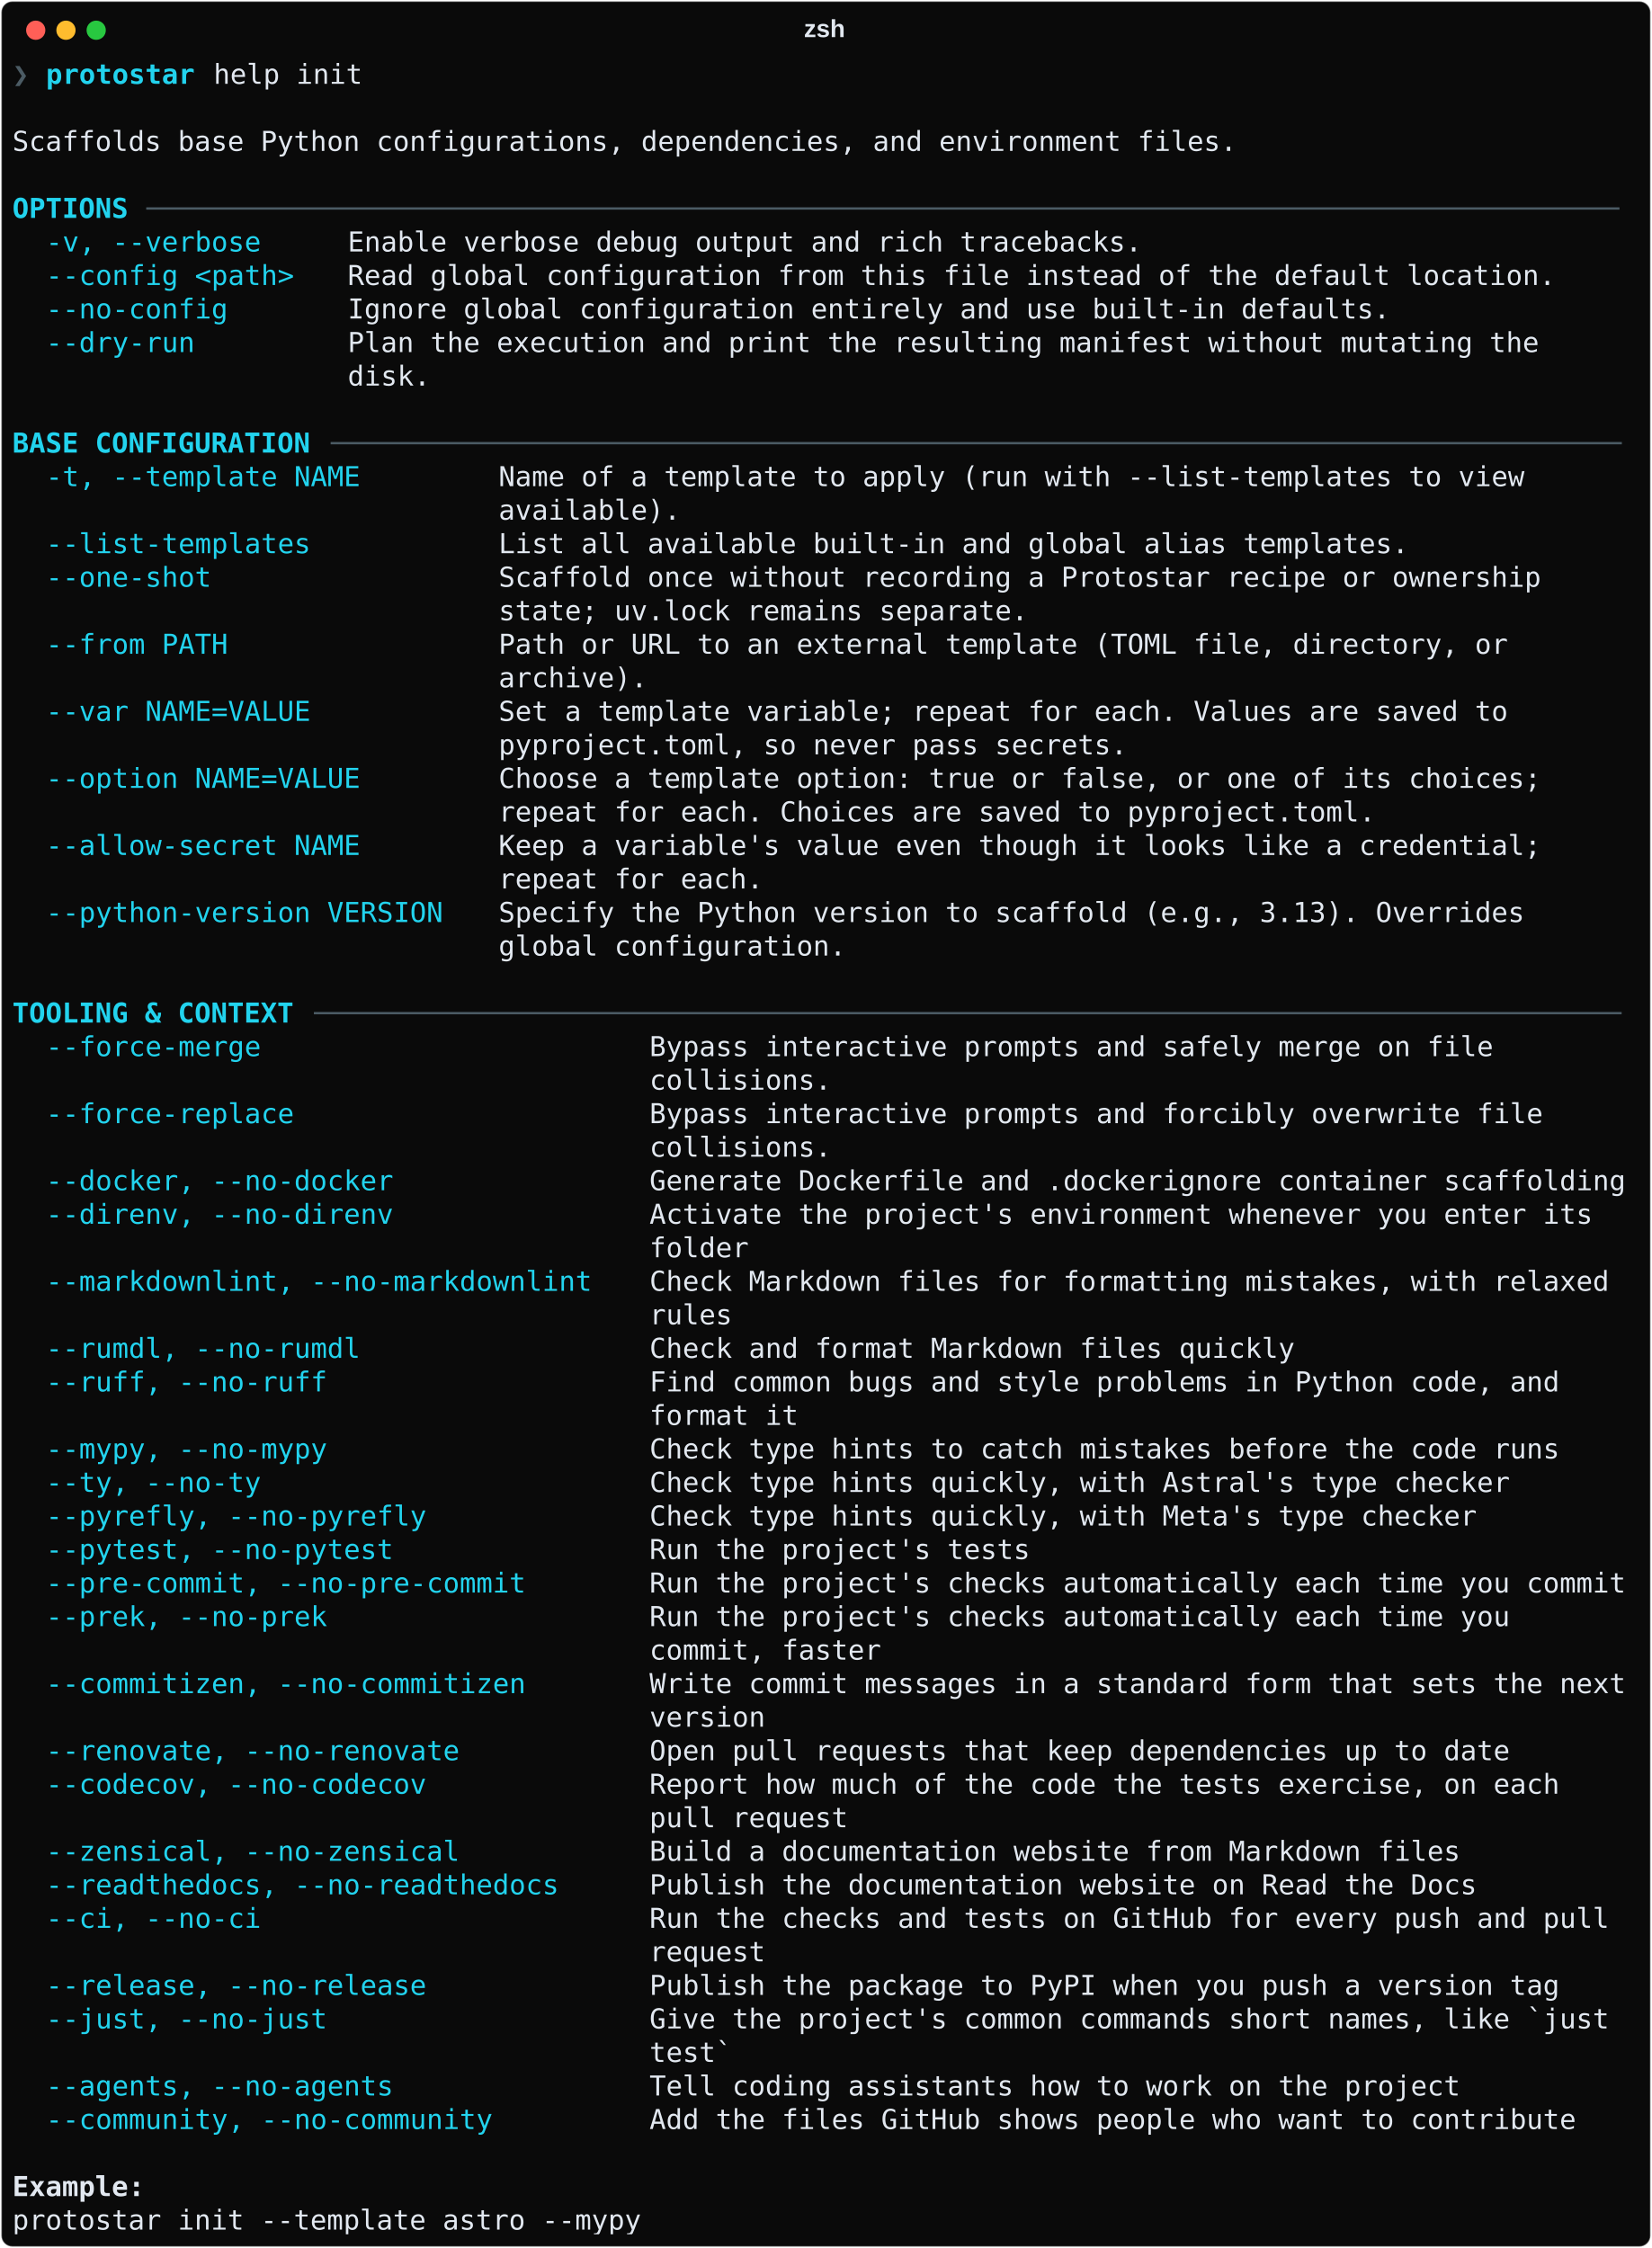
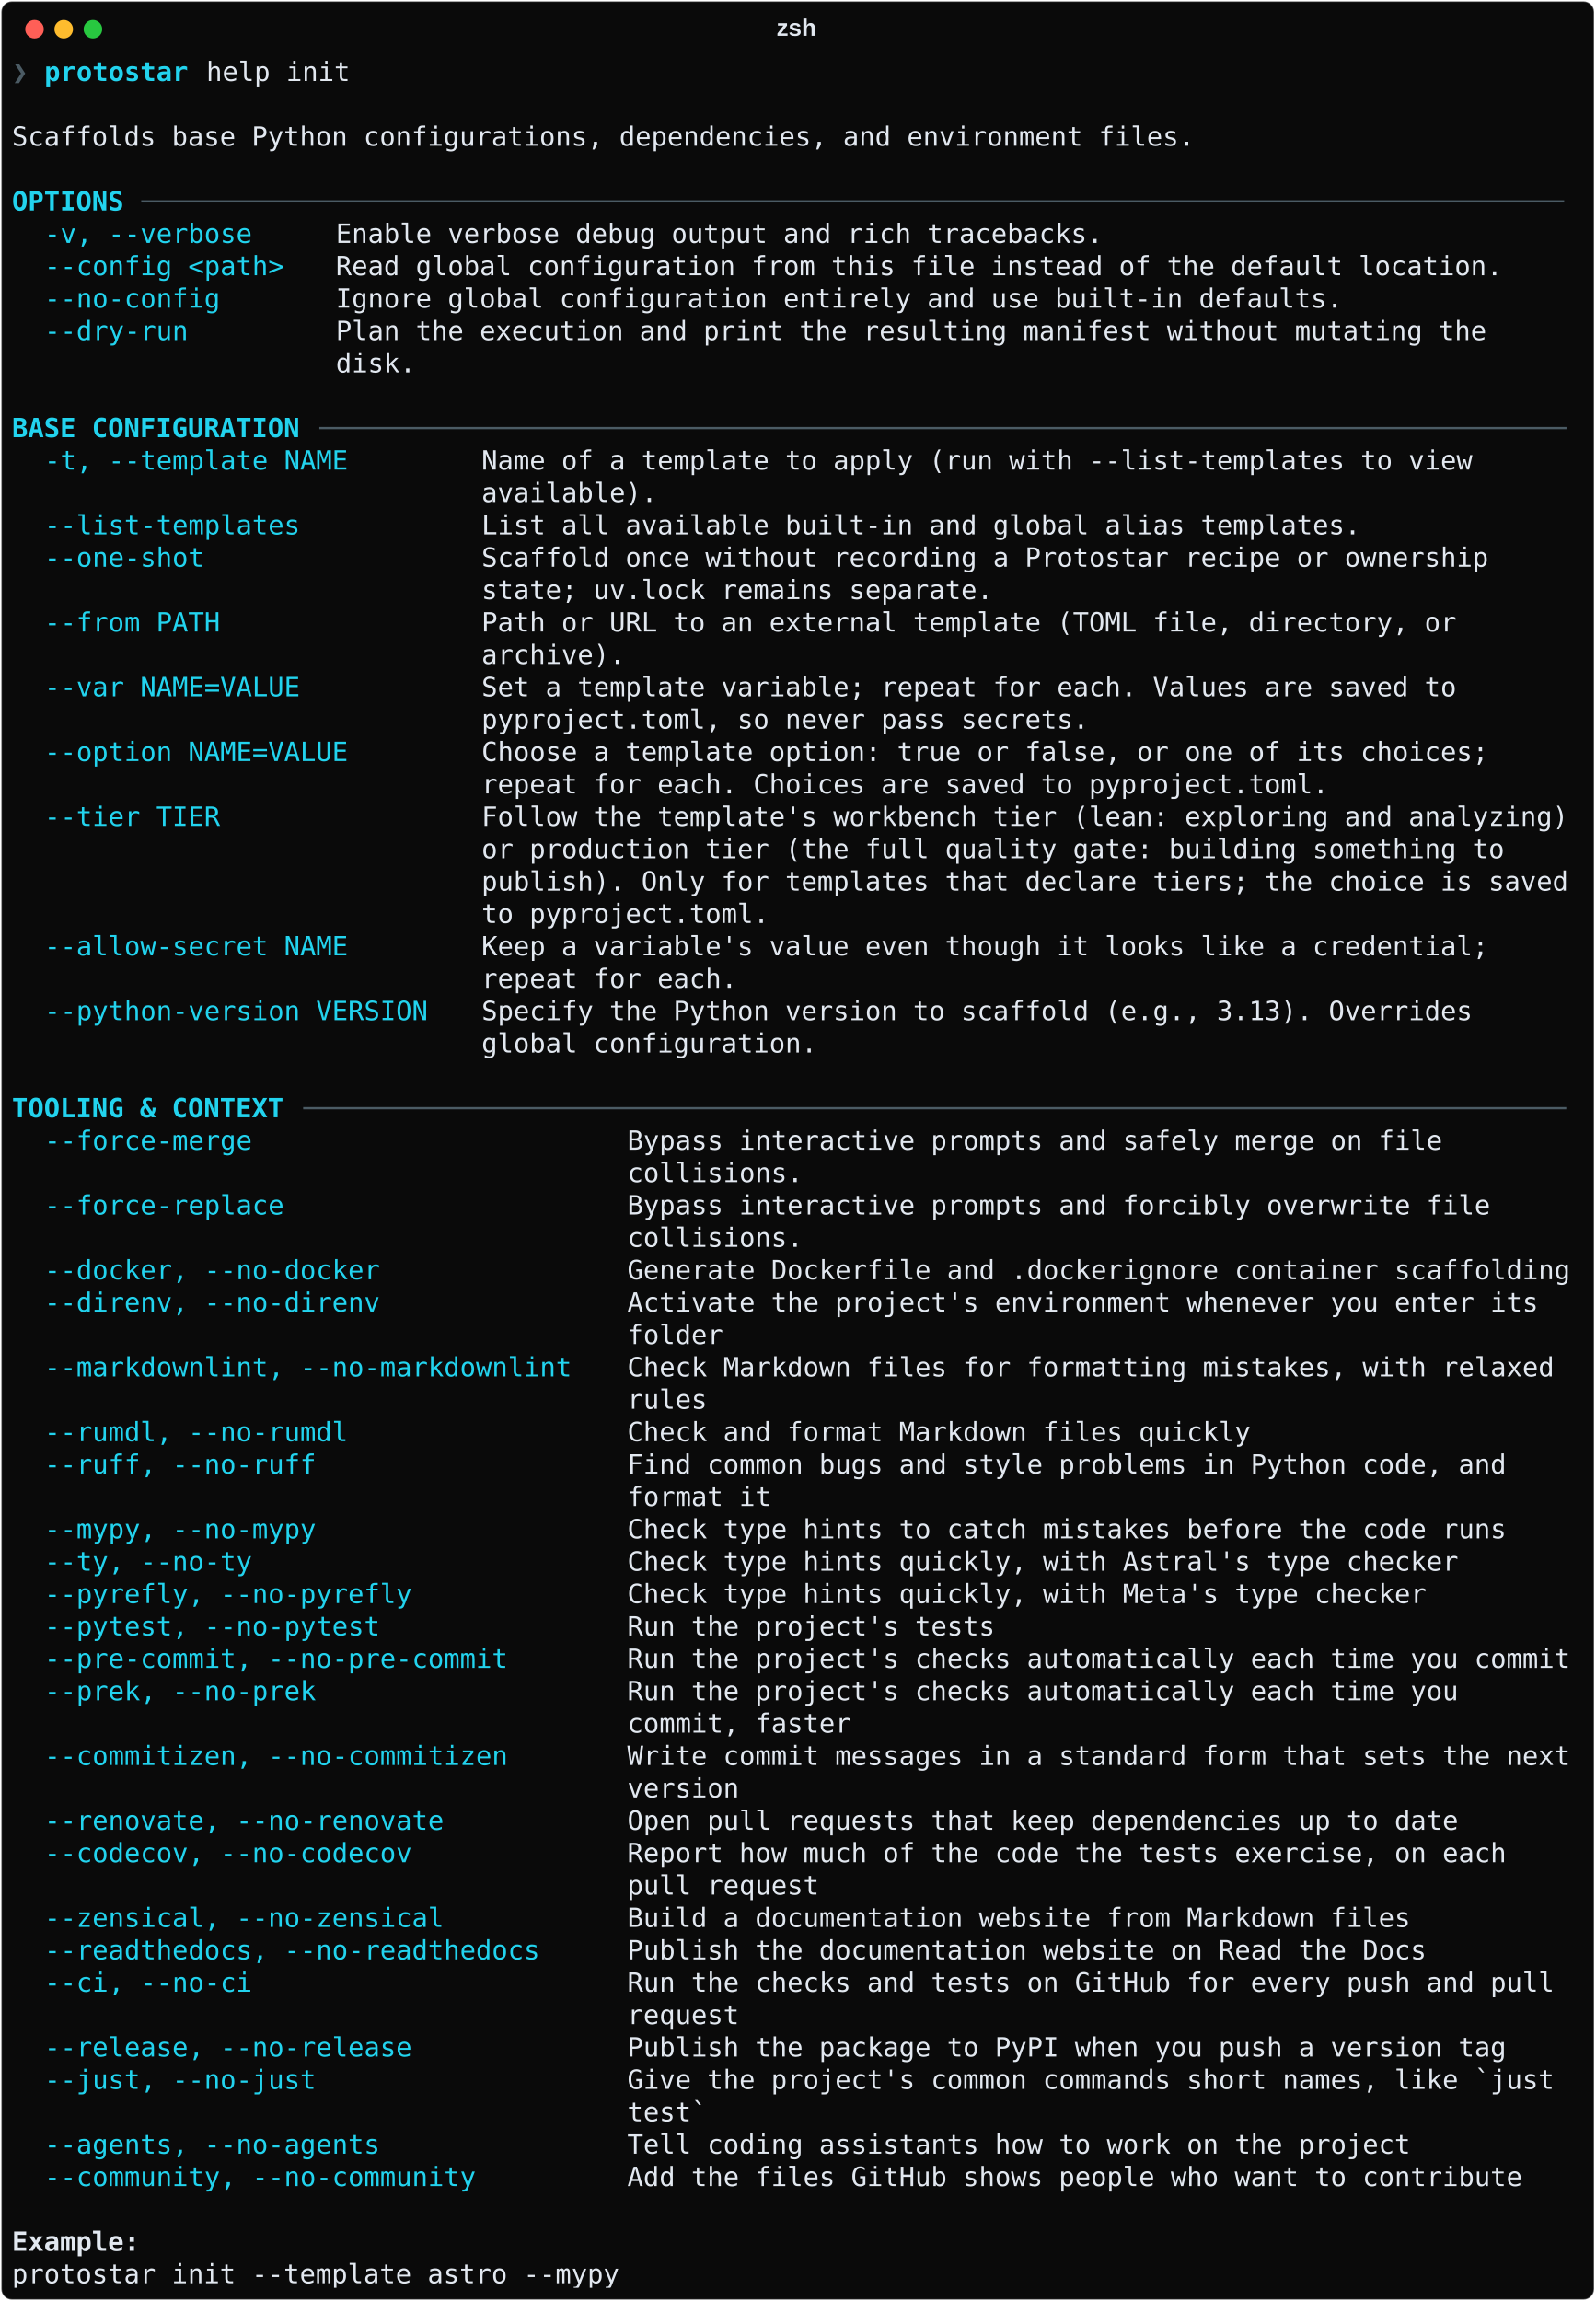
- <svg xmlns="http://www.w3.org/2000/svg" class="rich-terminal" viewBox="0 0 1202 1636.0">
+ <svg xmlns="http://www.w3.org/2000/svg" class="rich-terminal" viewBox="0 0 1202 1733.6">
  <style>

    @font-face {
        font-family: "Fira Code";
        src: local("FiraCode-Regular"),
                url("https://cdnjs.cloudflare.com/ajax/libs/firacode/6.2.0/woff2/FiraCode-Regular.woff2") format("woff2"),
                url("https://cdnjs.cloudflare.com/ajax/libs/firacode/6.2.0/woff/FiraCode-Regular.woff") format("woff");
        font-style: normal;
        font-weight: 400;
    }
    @font-face {
        font-family: "Fira Code";
        src: local("FiraCode-Bold"),
                url("https://cdnjs.cloudflare.com/ajax/libs/firacode/6.2.0/woff2/FiraCode-Bold.woff2") format("woff2"),
                url("https://cdnjs.cloudflare.com/ajax/libs/firacode/6.2.0/woff/FiraCode-Bold.woff") format("woff");
        font-style: bold;
        font-weight: 700;
    }

    .cli_init_help-matrix {
        font-family: Fira Code, monospace;
        font-size: 20px;
        line-height: 24.4px;
        font-variant-east-asian: full-width;
    }

    .cli_init_help-title {
        font-size: 18px;
        font-weight: bold;
        font-family: arial;
    }

    .cli_init_help-r1 { fill: #4b5b64 }
.cli_init_help-r2 { fill: #22d3ee;font-weight: bold }
.cli_init_help-r3 { fill: #e2e8f0 }
.cli_init_help-r4 { fill: #22d3ee }
.cli_init_help-r5 { fill: #e2e8f0;font-weight: bold }
    </style>
  <defs>
    <clipPath id="cli_init_help-clip-terminal">
-       <rect x="0" y="0" width="1182.4" height="1585.0" />
+       <rect x="0" y="0" width="1182.4" height="1682.6" />
    </clipPath>
    <clipPath id="cli_init_help-line-0">
      <rect x="0" y="1.5" width="1183.4" height="24.65" />
    </clipPath>
    <clipPath id="cli_init_help-line-1">
      <rect x="0" y="25.9" width="1183.4" height="24.65" />
    </clipPath>
    <clipPath id="cli_init_help-line-2">
      <rect x="0" y="50.3" width="1183.4" height="24.65" />
    </clipPath>
    <clipPath id="cli_init_help-line-3">
      <rect x="0" y="74.7" width="1183.4" height="24.65" />
    </clipPath>
    <clipPath id="cli_init_help-line-4">
      <rect x="0" y="99.1" width="1183.4" height="24.65" />
    </clipPath>
    <clipPath id="cli_init_help-line-5">
      <rect x="0" y="123.5" width="1183.4" height="24.65" />
    </clipPath>
    <clipPath id="cli_init_help-line-6">
      <rect x="0" y="147.9" width="1183.4" height="24.65" />
    </clipPath>
    <clipPath id="cli_init_help-line-7">
      <rect x="0" y="172.3" width="1183.4" height="24.65" />
    </clipPath>
    <clipPath id="cli_init_help-line-8">
      <rect x="0" y="196.7" width="1183.4" height="24.65" />
    </clipPath>
    <clipPath id="cli_init_help-line-9">
      <rect x="0" y="221.1" width="1183.4" height="24.65" />
    </clipPath>
    <clipPath id="cli_init_help-line-10">
      <rect x="0" y="245.5" width="1183.4" height="24.65" />
    </clipPath>
    <clipPath id="cli_init_help-line-11">
      <rect x="0" y="269.9" width="1183.4" height="24.65" />
    </clipPath>
    <clipPath id="cli_init_help-line-12">
      <rect x="0" y="294.3" width="1183.4" height="24.65" />
    </clipPath>
    <clipPath id="cli_init_help-line-13">
      <rect x="0" y="318.7" width="1183.4" height="24.65" />
    </clipPath>
    <clipPath id="cli_init_help-line-14">
      <rect x="0" y="343.1" width="1183.4" height="24.65" />
    </clipPath>
    <clipPath id="cli_init_help-line-15">
      <rect x="0" y="367.5" width="1183.4" height="24.65" />
    </clipPath>
    <clipPath id="cli_init_help-line-16">
      <rect x="0" y="391.9" width="1183.4" height="24.65" />
    </clipPath>
    <clipPath id="cli_init_help-line-17">
      <rect x="0" y="416.3" width="1183.4" height="24.65" />
    </clipPath>
    <clipPath id="cli_init_help-line-18">
      <rect x="0" y="440.7" width="1183.4" height="24.65" />
    </clipPath>
    <clipPath id="cli_init_help-line-19">
      <rect x="0" y="465.1" width="1183.4" height="24.65" />
    </clipPath>
    <clipPath id="cli_init_help-line-20">
      <rect x="0" y="489.5" width="1183.4" height="24.65" />
    </clipPath>
    <clipPath id="cli_init_help-line-21">
      <rect x="0" y="513.9" width="1183.4" height="24.65" />
    </clipPath>
    <clipPath id="cli_init_help-line-22">
      <rect x="0" y="538.3" width="1183.4" height="24.65" />
    </clipPath>
    <clipPath id="cli_init_help-line-23">
      <rect x="0" y="562.7" width="1183.4" height="24.65" />
    </clipPath>
    <clipPath id="cli_init_help-line-24">
      <rect x="0" y="587.1" width="1183.4" height="24.65" />
    </clipPath>
    <clipPath id="cli_init_help-line-25">
      <rect x="0" y="611.5" width="1183.4" height="24.65" />
    </clipPath>
    <clipPath id="cli_init_help-line-26">
      <rect x="0" y="635.9" width="1183.4" height="24.65" />
    </clipPath>
    <clipPath id="cli_init_help-line-27">
      <rect x="0" y="660.3" width="1183.4" height="24.65" />
    </clipPath>
    <clipPath id="cli_init_help-line-28">
      <rect x="0" y="684.7" width="1183.4" height="24.65" />
    </clipPath>
    <clipPath id="cli_init_help-line-29">
      <rect x="0" y="709.1" width="1183.4" height="24.65" />
    </clipPath>
    <clipPath id="cli_init_help-line-30">
      <rect x="0" y="733.5" width="1183.4" height="24.65" />
    </clipPath>
    <clipPath id="cli_init_help-line-31">
      <rect x="0" y="757.9" width="1183.4" height="24.65" />
    </clipPath>
    <clipPath id="cli_init_help-line-32">
      <rect x="0" y="782.3" width="1183.4" height="24.65" />
    </clipPath>
    <clipPath id="cli_init_help-line-33">
      <rect x="0" y="806.7" width="1183.4" height="24.65" />
    </clipPath>
    <clipPath id="cli_init_help-line-34">
      <rect x="0" y="831.1" width="1183.4" height="24.65" />
    </clipPath>
    <clipPath id="cli_init_help-line-35">
      <rect x="0" y="855.5" width="1183.4" height="24.65" />
    </clipPath>
    <clipPath id="cli_init_help-line-36">
      <rect x="0" y="879.9" width="1183.4" height="24.65" />
    </clipPath>
    <clipPath id="cli_init_help-line-37">
      <rect x="0" y="904.3" width="1183.4" height="24.65" />
    </clipPath>
    <clipPath id="cli_init_help-line-38">
      <rect x="0" y="928.7" width="1183.4" height="24.65" />
    </clipPath>
    <clipPath id="cli_init_help-line-39">
      <rect x="0" y="953.1" width="1183.4" height="24.65" />
    </clipPath>
    <clipPath id="cli_init_help-line-40">
      <rect x="0" y="977.5" width="1183.4" height="24.65" />
    </clipPath>
    <clipPath id="cli_init_help-line-41">
      <rect x="0" y="1001.9" width="1183.4" height="24.65" />
    </clipPath>
    <clipPath id="cli_init_help-line-42">
      <rect x="0" y="1026.3" width="1183.4" height="24.65" />
    </clipPath>
    <clipPath id="cli_init_help-line-43">
      <rect x="0" y="1050.7" width="1183.4" height="24.65" />
    </clipPath>
    <clipPath id="cli_init_help-line-44">
      <rect x="0" y="1075.1" width="1183.4" height="24.65" />
    </clipPath>
    <clipPath id="cli_init_help-line-45">
      <rect x="0" y="1099.5" width="1183.4" height="24.65" />
    </clipPath>
    <clipPath id="cli_init_help-line-46">
      <rect x="0" y="1123.9" width="1183.4" height="24.65" />
    </clipPath>
    <clipPath id="cli_init_help-line-47">
      <rect x="0" y="1148.3" width="1183.4" height="24.65" />
    </clipPath>
    <clipPath id="cli_init_help-line-48">
      <rect x="0" y="1172.7" width="1183.4" height="24.65" />
    </clipPath>
    <clipPath id="cli_init_help-line-49">
      <rect x="0" y="1197.1" width="1183.4" height="24.65" />
    </clipPath>
    <clipPath id="cli_init_help-line-50">
      <rect x="0" y="1221.5" width="1183.4" height="24.65" />
    </clipPath>
    <clipPath id="cli_init_help-line-51">
      <rect x="0" y="1245.9" width="1183.4" height="24.65" />
    </clipPath>
    <clipPath id="cli_init_help-line-52">
      <rect x="0" y="1270.3" width="1183.4" height="24.65" />
    </clipPath>
    <clipPath id="cli_init_help-line-53">
      <rect x="0" y="1294.7" width="1183.4" height="24.65" />
    </clipPath>
    <clipPath id="cli_init_help-line-54">
      <rect x="0" y="1319.1" width="1183.4" height="24.65" />
    </clipPath>
    <clipPath id="cli_init_help-line-55">
      <rect x="0" y="1343.5" width="1183.4" height="24.65" />
    </clipPath>
    <clipPath id="cli_init_help-line-56">
      <rect x="0" y="1367.9" width="1183.4" height="24.65" />
    </clipPath>
    <clipPath id="cli_init_help-line-57">
      <rect x="0" y="1392.3" width="1183.4" height="24.65" />
    </clipPath>
    <clipPath id="cli_init_help-line-58">
      <rect x="0" y="1416.7" width="1183.4" height="24.65" />
    </clipPath>
    <clipPath id="cli_init_help-line-59">
      <rect x="0" y="1441.1" width="1183.4" height="24.65" />
    </clipPath>
    <clipPath id="cli_init_help-line-60">
      <rect x="0" y="1465.5" width="1183.4" height="24.65" />
    </clipPath>
    <clipPath id="cli_init_help-line-61">
      <rect x="0" y="1489.9" width="1183.4" height="24.65" />
    </clipPath>
    <clipPath id="cli_init_help-line-62">
      <rect x="0" y="1514.3" width="1183.4" height="24.65" />
    </clipPath>
    <clipPath id="cli_init_help-line-63">
      <rect x="0" y="1538.7" width="1183.4" height="24.65" />
    </clipPath>
+     <clipPath id="cli_init_help-line-64">
+       <rect x="0" y="1563.1" width="1183.4" height="24.65" />
+     </clipPath>
+     <clipPath id="cli_init_help-line-65">
+       <rect x="0" y="1587.5" width="1183.4" height="24.65" />
+     </clipPath>
+     <clipPath id="cli_init_help-line-66">
+       <rect x="0" y="1611.9" width="1183.4" height="24.65" />
+     </clipPath>
+     <clipPath id="cli_init_help-line-67">
+       <rect x="0" y="1636.3" width="1183.4" height="24.65" />
+     </clipPath>
  </defs>
-   <rect fill="#0a0a0a" stroke="rgba(255,255,255,0.35)" stroke-width="1" x="1" y="1" width="1200" height="1634" rx="8" />
+   <rect fill="#0a0a0a" stroke="rgba(255,255,255,0.35)" stroke-width="1" x="1" y="1" width="1200" height="1731.6" rx="8" />
  <text class="cli_init_help-title" fill="#e2e8f0" text-anchor="middle" x="600" y="27">zsh</text>
  <g transform="translate(26,22)">
    <circle cx="0" cy="0" r="7" fill="#ff5f57" />
    <circle cx="22" cy="0" r="7" fill="#febc2e" />
    <circle cx="44" cy="0" r="7" fill="#28c840" />
  </g>
  <g transform="translate(9, 41)" clip-path="url(#cli_init_help-clip-terminal)">
    <g class="cli_init_help-matrix">
      <text class="cli_init_help-r1" x="0" y="20" textLength="24.4" clip-path="url(#cli_init_help-line-0)">❯ </text>
      <text class="cli_init_help-r2" x="24.4" y="20" textLength="122" clip-path="url(#cli_init_help-line-0)">protostar </text>
      <text class="cli_init_help-r3" x="146.4" y="20" textLength="109.8" clip-path="url(#cli_init_help-line-0)">help init</text>
      <text class="cli_init_help-r3" x="1183.4" y="20" textLength="12.2" clip-path="url(#cli_init_help-line-0)">
</text>
      <text class="cli_init_help-r3" x="1183.4" y="44.4" textLength="12.2" clip-path="url(#cli_init_help-line-1)">
</text>
      <text class="cli_init_help-r3" x="0" y="68.8" textLength="902.8" clip-path="url(#cli_init_help-line-2)">Scaffolds base Python configurations, dependencies, and environment files.</text>
      <text class="cli_init_help-r3" x="1183.4" y="68.8" textLength="12.2" clip-path="url(#cli_init_help-line-2)">
</text>
      <text class="cli_init_help-r3" x="1183.4" y="93.2" textLength="12.2" clip-path="url(#cli_init_help-line-3)">
</text>
      <text class="cli_init_help-r2" x="0" y="117.6" textLength="85.4" clip-path="url(#cli_init_help-line-4)">OPTIONS</text>
      <text class="cli_init_help-r1" x="97.6" y="117.6" textLength="1085.8" clip-path="url(#cli_init_help-line-4)">─────────────────────────────────────────────────────────────────────────────────────────</text>
      <text class="cli_init_help-r3" x="1183.4" y="117.6" textLength="12.2" clip-path="url(#cli_init_help-line-4)">
</text>
      <text class="cli_init_help-r4" x="24.4" y="142" textLength="183" clip-path="url(#cli_init_help-line-5)">-v, --verbose  </text>
      <text class="cli_init_help-r3" x="244" y="142" textLength="939.4" clip-path="url(#cli_init_help-line-5)">Enable verbose debug output and rich tracebacks.                             </text>
      <text class="cli_init_help-r3" x="1183.4" y="142" textLength="12.2" clip-path="url(#cli_init_help-line-5)">
</text>
      <text class="cli_init_help-r4" x="24.4" y="166.4" textLength="183" clip-path="url(#cli_init_help-line-6)">--config &lt;path&gt;</text>
      <text class="cli_init_help-r3" x="244" y="166.4" textLength="939.4" clip-path="url(#cli_init_help-line-6)">Read global configuration from this file instead of the default location.    </text>
      <text class="cli_init_help-r3" x="1183.4" y="166.4" textLength="12.2" clip-path="url(#cli_init_help-line-6)">
</text>
      <text class="cli_init_help-r4" x="24.4" y="190.8" textLength="183" clip-path="url(#cli_init_help-line-7)">--no-config    </text>
      <text class="cli_init_help-r3" x="244" y="190.8" textLength="939.4" clip-path="url(#cli_init_help-line-7)">Ignore global configuration entirely and use built-in defaults.              </text>
      <text class="cli_init_help-r3" x="1183.4" y="190.8" textLength="12.2" clip-path="url(#cli_init_help-line-7)">
</text>
      <text class="cli_init_help-r4" x="24.4" y="215.2" textLength="183" clip-path="url(#cli_init_help-line-8)">--dry-run      </text>
      <text class="cli_init_help-r3" x="244" y="215.2" textLength="939.4" clip-path="url(#cli_init_help-line-8)">Plan the execution and print the resulting manifest without mutating the     </text>
      <text class="cli_init_help-r3" x="1183.4" y="215.2" textLength="12.2" clip-path="url(#cli_init_help-line-8)">
</text>
      <text class="cli_init_help-r3" x="244" y="239.6" textLength="939.4" clip-path="url(#cli_init_help-line-9)">disk.                                                                        </text>
      <text class="cli_init_help-r3" x="1183.4" y="239.6" textLength="12.2" clip-path="url(#cli_init_help-line-9)">
</text>
      <text class="cli_init_help-r3" x="1183.4" y="264" textLength="12.2" clip-path="url(#cli_init_help-line-10)">
</text>
      <text class="cli_init_help-r2" x="0" y="288.4" textLength="219.6" clip-path="url(#cli_init_help-line-11)">BASE CONFIGURATION</text>
      <text class="cli_init_help-r1" x="231.8" y="288.4" textLength="951.6" clip-path="url(#cli_init_help-line-11)">──────────────────────────────────────────────────────────────────────────────</text>
      <text class="cli_init_help-r3" x="1183.4" y="288.4" textLength="12.2" clip-path="url(#cli_init_help-line-11)">
</text>
      <text class="cli_init_help-r4" x="24.4" y="312.8" textLength="292.8" clip-path="url(#cli_init_help-line-12)">-t, --template NAME     </text>
      <text class="cli_init_help-r3" x="353.8" y="312.8" textLength="829.6" clip-path="url(#cli_init_help-line-12)">Name of a template to apply (run with --list-templates to view      </text>
      <text class="cli_init_help-r3" x="1183.4" y="312.8" textLength="12.2" clip-path="url(#cli_init_help-line-12)">
</text>
      <text class="cli_init_help-r3" x="353.8" y="337.2" textLength="829.6" clip-path="url(#cli_init_help-line-13)">available).                                                         </text>
      <text class="cli_init_help-r3" x="1183.4" y="337.2" textLength="12.2" clip-path="url(#cli_init_help-line-13)">
</text>
      <text class="cli_init_help-r4" x="24.4" y="361.6" textLength="292.8" clip-path="url(#cli_init_help-line-14)">--list-templates        </text>
      <text class="cli_init_help-r3" x="353.8" y="361.6" textLength="829.6" clip-path="url(#cli_init_help-line-14)">List all available built-in and global alias templates.             </text>
      <text class="cli_init_help-r3" x="1183.4" y="361.6" textLength="12.2" clip-path="url(#cli_init_help-line-14)">
</text>
      <text class="cli_init_help-r4" x="24.4" y="386" textLength="292.8" clip-path="url(#cli_init_help-line-15)">--one-shot              </text>
      <text class="cli_init_help-r3" x="353.8" y="386" textLength="829.6" clip-path="url(#cli_init_help-line-15)">Scaffold once without recording a Protostar recipe or ownership     </text>
      <text class="cli_init_help-r3" x="1183.4" y="386" textLength="12.2" clip-path="url(#cli_init_help-line-15)">
</text>
      <text class="cli_init_help-r3" x="353.8" y="410.4" textLength="829.6" clip-path="url(#cli_init_help-line-16)">state; uv.lock remains separate.                                    </text>
      <text class="cli_init_help-r3" x="1183.4" y="410.4" textLength="12.2" clip-path="url(#cli_init_help-line-16)">
</text>
      <text class="cli_init_help-r4" x="24.4" y="434.8" textLength="292.8" clip-path="url(#cli_init_help-line-17)">--from PATH             </text>
      <text class="cli_init_help-r3" x="353.8" y="434.8" textLength="829.6" clip-path="url(#cli_init_help-line-17)">Path or URL to an external template (TOML file, directory, or       </text>
      <text class="cli_init_help-r3" x="1183.4" y="434.8" textLength="12.2" clip-path="url(#cli_init_help-line-17)">
</text>
      <text class="cli_init_help-r3" x="353.8" y="459.2" textLength="829.6" clip-path="url(#cli_init_help-line-18)">archive).                                                           </text>
      <text class="cli_init_help-r3" x="1183.4" y="459.2" textLength="12.2" clip-path="url(#cli_init_help-line-18)">
</text>
      <text class="cli_init_help-r4" x="24.4" y="483.6" textLength="292.8" clip-path="url(#cli_init_help-line-19)">--var NAME=VALUE        </text>
      <text class="cli_init_help-r3" x="353.8" y="483.6" textLength="829.6" clip-path="url(#cli_init_help-line-19)">Set a template variable; repeat for each. Values are saved to       </text>
      <text class="cli_init_help-r3" x="1183.4" y="483.6" textLength="12.2" clip-path="url(#cli_init_help-line-19)">
</text>
      <text class="cli_init_help-r3" x="353.8" y="508" textLength="829.6" clip-path="url(#cli_init_help-line-20)">pyproject.toml, so never pass secrets.                              </text>
      <text class="cli_init_help-r3" x="1183.4" y="508" textLength="12.2" clip-path="url(#cli_init_help-line-20)">
</text>
      <text class="cli_init_help-r4" x="24.4" y="532.4" textLength="292.8" clip-path="url(#cli_init_help-line-21)">--option NAME=VALUE     </text>
      <text class="cli_init_help-r3" x="353.8" y="532.4" textLength="829.6" clip-path="url(#cli_init_help-line-21)">Choose a template option: true or false, or one of its choices;     </text>
      <text class="cli_init_help-r3" x="1183.4" y="532.4" textLength="12.2" clip-path="url(#cli_init_help-line-21)">
</text>
      <text class="cli_init_help-r3" x="353.8" y="556.8" textLength="829.6" clip-path="url(#cli_init_help-line-22)">repeat for each. Choices are saved to pyproject.toml.               </text>
      <text class="cli_init_help-r3" x="1183.4" y="556.8" textLength="12.2" clip-path="url(#cli_init_help-line-22)">
</text>
-       <text class="cli_init_help-r4" x="24.4" y="581.2" textLength="292.8" clip-path="url(#cli_init_help-line-23)">--allow-secret NAME     </text>
-       <text class="cli_init_help-r3" x="353.8" y="581.2" textLength="829.6" clip-path="url(#cli_init_help-line-23)">Keep a variable's value even though it looks like a credential;     </text>
+       <text class="cli_init_help-r4" x="24.4" y="581.2" textLength="292.8" clip-path="url(#cli_init_help-line-23)">--tier TIER             </text>
+       <text class="cli_init_help-r3" x="353.8" y="581.2" textLength="829.6" clip-path="url(#cli_init_help-line-23)">Follow the template's workbench tier (lean: exploring and analyzing)</text>
      <text class="cli_init_help-r3" x="1183.4" y="581.2" textLength="12.2" clip-path="url(#cli_init_help-line-23)">
</text>
-       <text class="cli_init_help-r3" x="353.8" y="605.6" textLength="829.6" clip-path="url(#cli_init_help-line-24)">repeat for each.                                                    </text>
+       <text class="cli_init_help-r3" x="353.8" y="605.6" textLength="829.6" clip-path="url(#cli_init_help-line-24)">or production tier (the full quality gate: building something to    </text>
      <text class="cli_init_help-r3" x="1183.4" y="605.6" textLength="12.2" clip-path="url(#cli_init_help-line-24)">
</text>
-       <text class="cli_init_help-r4" x="24.4" y="630" textLength="292.8" clip-path="url(#cli_init_help-line-25)">--python-version VERSION</text>
-       <text class="cli_init_help-r3" x="353.8" y="630" textLength="829.6" clip-path="url(#cli_init_help-line-25)">Specify the Python version to scaffold (e.g., 3.13). Overrides      </text>
+       <text class="cli_init_help-r3" x="353.8" y="630" textLength="829.6" clip-path="url(#cli_init_help-line-25)">publish). Only for templates that declare tiers; the choice is saved</text>
      <text class="cli_init_help-r3" x="1183.4" y="630" textLength="12.2" clip-path="url(#cli_init_help-line-25)">
</text>
-       <text class="cli_init_help-r3" x="353.8" y="654.4" textLength="829.6" clip-path="url(#cli_init_help-line-26)">global configuration.                                               </text>
+       <text class="cli_init_help-r3" x="353.8" y="654.4" textLength="829.6" clip-path="url(#cli_init_help-line-26)">to pyproject.toml.                                                  </text>
      <text class="cli_init_help-r3" x="1183.4" y="654.4" textLength="12.2" clip-path="url(#cli_init_help-line-26)">
</text>
+       <text class="cli_init_help-r4" x="24.4" y="678.8" textLength="292.8" clip-path="url(#cli_init_help-line-27)">--allow-secret NAME     </text>
+       <text class="cli_init_help-r3" x="353.8" y="678.8" textLength="829.6" clip-path="url(#cli_init_help-line-27)">Keep a variable's value even though it looks like a credential;     </text>
      <text class="cli_init_help-r3" x="1183.4" y="678.8" textLength="12.2" clip-path="url(#cli_init_help-line-27)">
</text>
-       <text class="cli_init_help-r2" x="0" y="703.2" textLength="207.4" clip-path="url(#cli_init_help-line-28)">TOOLING &amp; CONTEXT</text>
-       <text class="cli_init_help-r1" x="219.6" y="703.2" textLength="963.8" clip-path="url(#cli_init_help-line-28)">───────────────────────────────────────────────────────────────────────────────</text>
+       <text class="cli_init_help-r3" x="353.8" y="703.2" textLength="829.6" clip-path="url(#cli_init_help-line-28)">repeat for each.                                                    </text>
      <text class="cli_init_help-r3" x="1183.4" y="703.2" textLength="12.2" clip-path="url(#cli_init_help-line-28)">
</text>
-       <text class="cli_init_help-r4" x="24.4" y="727.6" textLength="402.6" clip-path="url(#cli_init_help-line-29)">--force-merge                    </text>
-       <text class="cli_init_help-r3" x="463.6" y="727.6" textLength="719.8" clip-path="url(#cli_init_help-line-29)">Bypass interactive prompts and safely merge on file        </text>
+       <text class="cli_init_help-r4" x="24.4" y="727.6" textLength="292.8" clip-path="url(#cli_init_help-line-29)">--python-version VERSION</text>
+       <text class="cli_init_help-r3" x="353.8" y="727.6" textLength="829.6" clip-path="url(#cli_init_help-line-29)">Specify the Python version to scaffold (e.g., 3.13). Overrides      </text>
      <text class="cli_init_help-r3" x="1183.4" y="727.6" textLength="12.2" clip-path="url(#cli_init_help-line-29)">
</text>
-       <text class="cli_init_help-r3" x="463.6" y="752" textLength="719.8" clip-path="url(#cli_init_help-line-30)">collisions.                                                </text>
+       <text class="cli_init_help-r3" x="353.8" y="752" textLength="829.6" clip-path="url(#cli_init_help-line-30)">global configuration.                                               </text>
      <text class="cli_init_help-r3" x="1183.4" y="752" textLength="12.2" clip-path="url(#cli_init_help-line-30)">
</text>
-       <text class="cli_init_help-r4" x="24.4" y="776.4" textLength="402.6" clip-path="url(#cli_init_help-line-31)">--force-replace                  </text>
-       <text class="cli_init_help-r3" x="463.6" y="776.4" textLength="719.8" clip-path="url(#cli_init_help-line-31)">Bypass interactive prompts and forcibly overwrite file     </text>
      <text class="cli_init_help-r3" x="1183.4" y="776.4" textLength="12.2" clip-path="url(#cli_init_help-line-31)">
</text>
-       <text class="cli_init_help-r3" x="463.6" y="800.8" textLength="719.8" clip-path="url(#cli_init_help-line-32)">collisions.                                                </text>
+       <text class="cli_init_help-r2" x="0" y="800.8" textLength="207.4" clip-path="url(#cli_init_help-line-32)">TOOLING &amp; CONTEXT</text>
+       <text class="cli_init_help-r1" x="219.6" y="800.8" textLength="963.8" clip-path="url(#cli_init_help-line-32)">───────────────────────────────────────────────────────────────────────────────</text>
      <text class="cli_init_help-r3" x="1183.4" y="800.8" textLength="12.2" clip-path="url(#cli_init_help-line-32)">
</text>
-       <text class="cli_init_help-r4" x="24.4" y="825.2" textLength="402.6" clip-path="url(#cli_init_help-line-33)">--docker, --no-docker            </text>
-       <text class="cli_init_help-r3" x="463.6" y="825.2" textLength="719.8" clip-path="url(#cli_init_help-line-33)">Generate Dockerfile and .dockerignore container scaffolding</text>
+       <text class="cli_init_help-r4" x="24.4" y="825.2" textLength="402.6" clip-path="url(#cli_init_help-line-33)">--force-merge                    </text>
+       <text class="cli_init_help-r3" x="463.6" y="825.2" textLength="719.8" clip-path="url(#cli_init_help-line-33)">Bypass interactive prompts and safely merge on file        </text>
      <text class="cli_init_help-r3" x="1183.4" y="825.2" textLength="12.2" clip-path="url(#cli_init_help-line-33)">
</text>
-       <text class="cli_init_help-r4" x="24.4" y="849.6" textLength="402.6" clip-path="url(#cli_init_help-line-34)">--direnv, --no-direnv            </text>
-       <text class="cli_init_help-r3" x="463.6" y="849.6" textLength="719.8" clip-path="url(#cli_init_help-line-34)">Activate the project's environment whenever you enter its  </text>
+       <text class="cli_init_help-r3" x="463.6" y="849.6" textLength="719.8" clip-path="url(#cli_init_help-line-34)">collisions.                                                </text>
      <text class="cli_init_help-r3" x="1183.4" y="849.6" textLength="12.2" clip-path="url(#cli_init_help-line-34)">
</text>
-       <text class="cli_init_help-r3" x="463.6" y="874" textLength="719.8" clip-path="url(#cli_init_help-line-35)">folder                                                     </text>
+       <text class="cli_init_help-r4" x="24.4" y="874" textLength="402.6" clip-path="url(#cli_init_help-line-35)">--force-replace                  </text>
+       <text class="cli_init_help-r3" x="463.6" y="874" textLength="719.8" clip-path="url(#cli_init_help-line-35)">Bypass interactive prompts and forcibly overwrite file     </text>
      <text class="cli_init_help-r3" x="1183.4" y="874" textLength="12.2" clip-path="url(#cli_init_help-line-35)">
</text>
-       <text class="cli_init_help-r4" x="24.4" y="898.4" textLength="402.6" clip-path="url(#cli_init_help-line-36)">--markdownlint, --no-markdownlint</text>
-       <text class="cli_init_help-r3" x="463.6" y="898.4" textLength="719.8" clip-path="url(#cli_init_help-line-36)">Check Markdown files for formatting mistakes, with relaxed </text>
+       <text class="cli_init_help-r3" x="463.6" y="898.4" textLength="719.8" clip-path="url(#cli_init_help-line-36)">collisions.                                                </text>
      <text class="cli_init_help-r3" x="1183.4" y="898.4" textLength="12.2" clip-path="url(#cli_init_help-line-36)">
</text>
-       <text class="cli_init_help-r3" x="463.6" y="922.8" textLength="719.8" clip-path="url(#cli_init_help-line-37)">rules                                                      </text>
+       <text class="cli_init_help-r4" x="24.4" y="922.8" textLength="402.6" clip-path="url(#cli_init_help-line-37)">--docker, --no-docker            </text>
+       <text class="cli_init_help-r3" x="463.6" y="922.8" textLength="719.8" clip-path="url(#cli_init_help-line-37)">Generate Dockerfile and .dockerignore container scaffolding</text>
      <text class="cli_init_help-r3" x="1183.4" y="922.8" textLength="12.2" clip-path="url(#cli_init_help-line-37)">
</text>
-       <text class="cli_init_help-r4" x="24.4" y="947.2" textLength="402.6" clip-path="url(#cli_init_help-line-38)">--rumdl, --no-rumdl              </text>
-       <text class="cli_init_help-r3" x="463.6" y="947.2" textLength="719.8" clip-path="url(#cli_init_help-line-38)">Check and format Markdown files quickly                    </text>
+       <text class="cli_init_help-r4" x="24.4" y="947.2" textLength="402.6" clip-path="url(#cli_init_help-line-38)">--direnv, --no-direnv            </text>
+       <text class="cli_init_help-r3" x="463.6" y="947.2" textLength="719.8" clip-path="url(#cli_init_help-line-38)">Activate the project's environment whenever you enter its  </text>
      <text class="cli_init_help-r3" x="1183.4" y="947.2" textLength="12.2" clip-path="url(#cli_init_help-line-38)">
</text>
-       <text class="cli_init_help-r4" x="24.4" y="971.6" textLength="402.6" clip-path="url(#cli_init_help-line-39)">--ruff, --no-ruff                </text>
-       <text class="cli_init_help-r3" x="463.6" y="971.6" textLength="719.8" clip-path="url(#cli_init_help-line-39)">Find common bugs and style problems in Python code, and    </text>
+       <text class="cli_init_help-r3" x="463.6" y="971.6" textLength="719.8" clip-path="url(#cli_init_help-line-39)">folder                                                     </text>
      <text class="cli_init_help-r3" x="1183.4" y="971.6" textLength="12.2" clip-path="url(#cli_init_help-line-39)">
</text>
-       <text class="cli_init_help-r3" x="463.6" y="996" textLength="719.8" clip-path="url(#cli_init_help-line-40)">format it                                                  </text>
+       <text class="cli_init_help-r4" x="24.4" y="996" textLength="402.6" clip-path="url(#cli_init_help-line-40)">--markdownlint, --no-markdownlint</text>
+       <text class="cli_init_help-r3" x="463.6" y="996" textLength="719.8" clip-path="url(#cli_init_help-line-40)">Check Markdown files for formatting mistakes, with relaxed </text>
      <text class="cli_init_help-r3" x="1183.4" y="996" textLength="12.2" clip-path="url(#cli_init_help-line-40)">
</text>
-       <text class="cli_init_help-r4" x="24.4" y="1020.4" textLength="402.6" clip-path="url(#cli_init_help-line-41)">--mypy, --no-mypy                </text>
-       <text class="cli_init_help-r3" x="463.6" y="1020.4" textLength="719.8" clip-path="url(#cli_init_help-line-41)">Check type hints to catch mistakes before the code runs    </text>
+       <text class="cli_init_help-r3" x="463.6" y="1020.4" textLength="719.8" clip-path="url(#cli_init_help-line-41)">rules                                                      </text>
      <text class="cli_init_help-r3" x="1183.4" y="1020.4" textLength="12.2" clip-path="url(#cli_init_help-line-41)">
</text>
-       <text class="cli_init_help-r4" x="24.4" y="1044.8" textLength="402.6" clip-path="url(#cli_init_help-line-42)">--ty, --no-ty                    </text>
-       <text class="cli_init_help-r3" x="463.6" y="1044.8" textLength="719.8" clip-path="url(#cli_init_help-line-42)">Check type hints quickly, with Astral's type checker       </text>
+       <text class="cli_init_help-r4" x="24.4" y="1044.8" textLength="402.6" clip-path="url(#cli_init_help-line-42)">--rumdl, --no-rumdl              </text>
+       <text class="cli_init_help-r3" x="463.6" y="1044.8" textLength="719.8" clip-path="url(#cli_init_help-line-42)">Check and format Markdown files quickly                    </text>
      <text class="cli_init_help-r3" x="1183.4" y="1044.8" textLength="12.2" clip-path="url(#cli_init_help-line-42)">
</text>
-       <text class="cli_init_help-r4" x="24.4" y="1069.2" textLength="402.6" clip-path="url(#cli_init_help-line-43)">--pyrefly, --no-pyrefly          </text>
-       <text class="cli_init_help-r3" x="463.6" y="1069.2" textLength="719.8" clip-path="url(#cli_init_help-line-43)">Check type hints quickly, with Meta's type checker         </text>
+       <text class="cli_init_help-r4" x="24.4" y="1069.2" textLength="402.6" clip-path="url(#cli_init_help-line-43)">--ruff, --no-ruff                </text>
+       <text class="cli_init_help-r3" x="463.6" y="1069.2" textLength="719.8" clip-path="url(#cli_init_help-line-43)">Find common bugs and style problems in Python code, and    </text>
      <text class="cli_init_help-r3" x="1183.4" y="1069.2" textLength="12.2" clip-path="url(#cli_init_help-line-43)">
</text>
-       <text class="cli_init_help-r4" x="24.4" y="1093.6" textLength="402.6" clip-path="url(#cli_init_help-line-44)">--pytest, --no-pytest            </text>
-       <text class="cli_init_help-r3" x="463.6" y="1093.6" textLength="719.8" clip-path="url(#cli_init_help-line-44)">Run the project's tests                                    </text>
+       <text class="cli_init_help-r3" x="463.6" y="1093.6" textLength="719.8" clip-path="url(#cli_init_help-line-44)">format it                                                  </text>
      <text class="cli_init_help-r3" x="1183.4" y="1093.6" textLength="12.2" clip-path="url(#cli_init_help-line-44)">
</text>
-       <text class="cli_init_help-r4" x="24.4" y="1118" textLength="402.6" clip-path="url(#cli_init_help-line-45)">--pre-commit, --no-pre-commit    </text>
-       <text class="cli_init_help-r3" x="463.6" y="1118" textLength="719.8" clip-path="url(#cli_init_help-line-45)">Run the project's checks automatically each time you commit</text>
+       <text class="cli_init_help-r4" x="24.4" y="1118" textLength="402.6" clip-path="url(#cli_init_help-line-45)">--mypy, --no-mypy                </text>
+       <text class="cli_init_help-r3" x="463.6" y="1118" textLength="719.8" clip-path="url(#cli_init_help-line-45)">Check type hints to catch mistakes before the code runs    </text>
      <text class="cli_init_help-r3" x="1183.4" y="1118" textLength="12.2" clip-path="url(#cli_init_help-line-45)">
</text>
-       <text class="cli_init_help-r4" x="24.4" y="1142.4" textLength="402.6" clip-path="url(#cli_init_help-line-46)">--prek, --no-prek                </text>
-       <text class="cli_init_help-r3" x="463.6" y="1142.4" textLength="719.8" clip-path="url(#cli_init_help-line-46)">Run the project's checks automatically each time you       </text>
+       <text class="cli_init_help-r4" x="24.4" y="1142.4" textLength="402.6" clip-path="url(#cli_init_help-line-46)">--ty, --no-ty                    </text>
+       <text class="cli_init_help-r3" x="463.6" y="1142.4" textLength="719.8" clip-path="url(#cli_init_help-line-46)">Check type hints quickly, with Astral's type checker       </text>
      <text class="cli_init_help-r3" x="1183.4" y="1142.4" textLength="12.2" clip-path="url(#cli_init_help-line-46)">
</text>
-       <text class="cli_init_help-r3" x="463.6" y="1166.8" textLength="719.8" clip-path="url(#cli_init_help-line-47)">commit, faster                                             </text>
+       <text class="cli_init_help-r4" x="24.4" y="1166.8" textLength="402.6" clip-path="url(#cli_init_help-line-47)">--pyrefly, --no-pyrefly          </text>
+       <text class="cli_init_help-r3" x="463.6" y="1166.8" textLength="719.8" clip-path="url(#cli_init_help-line-47)">Check type hints quickly, with Meta's type checker         </text>
      <text class="cli_init_help-r3" x="1183.4" y="1166.8" textLength="12.2" clip-path="url(#cli_init_help-line-47)">
</text>
-       <text class="cli_init_help-r4" x="24.4" y="1191.2" textLength="402.6" clip-path="url(#cli_init_help-line-48)">--commitizen, --no-commitizen    </text>
-       <text class="cli_init_help-r3" x="463.6" y="1191.2" textLength="719.8" clip-path="url(#cli_init_help-line-48)">Write commit messages in a standard form that sets the next</text>
+       <text class="cli_init_help-r4" x="24.4" y="1191.2" textLength="402.6" clip-path="url(#cli_init_help-line-48)">--pytest, --no-pytest            </text>
+       <text class="cli_init_help-r3" x="463.6" y="1191.2" textLength="719.8" clip-path="url(#cli_init_help-line-48)">Run the project's tests                                    </text>
      <text class="cli_init_help-r3" x="1183.4" y="1191.2" textLength="12.2" clip-path="url(#cli_init_help-line-48)">
</text>
-       <text class="cli_init_help-r3" x="463.6" y="1215.6" textLength="719.8" clip-path="url(#cli_init_help-line-49)">version                                                    </text>
+       <text class="cli_init_help-r4" x="24.4" y="1215.6" textLength="402.6" clip-path="url(#cli_init_help-line-49)">--pre-commit, --no-pre-commit    </text>
+       <text class="cli_init_help-r3" x="463.6" y="1215.6" textLength="719.8" clip-path="url(#cli_init_help-line-49)">Run the project's checks automatically each time you commit</text>
      <text class="cli_init_help-r3" x="1183.4" y="1215.6" textLength="12.2" clip-path="url(#cli_init_help-line-49)">
</text>
-       <text class="cli_init_help-r4" x="24.4" y="1240" textLength="402.6" clip-path="url(#cli_init_help-line-50)">--renovate, --no-renovate        </text>
-       <text class="cli_init_help-r3" x="463.6" y="1240" textLength="719.8" clip-path="url(#cli_init_help-line-50)">Open pull requests that keep dependencies up to date       </text>
+       <text class="cli_init_help-r4" x="24.4" y="1240" textLength="402.6" clip-path="url(#cli_init_help-line-50)">--prek, --no-prek                </text>
+       <text class="cli_init_help-r3" x="463.6" y="1240" textLength="719.8" clip-path="url(#cli_init_help-line-50)">Run the project's checks automatically each time you       </text>
      <text class="cli_init_help-r3" x="1183.4" y="1240" textLength="12.2" clip-path="url(#cli_init_help-line-50)">
</text>
-       <text class="cli_init_help-r4" x="24.4" y="1264.4" textLength="402.6" clip-path="url(#cli_init_help-line-51)">--codecov, --no-codecov          </text>
-       <text class="cli_init_help-r3" x="463.6" y="1264.4" textLength="719.8" clip-path="url(#cli_init_help-line-51)">Report how much of the code the tests exercise, on each    </text>
+       <text class="cli_init_help-r3" x="463.6" y="1264.4" textLength="719.8" clip-path="url(#cli_init_help-line-51)">commit, faster                                             </text>
      <text class="cli_init_help-r3" x="1183.4" y="1264.4" textLength="12.2" clip-path="url(#cli_init_help-line-51)">
</text>
-       <text class="cli_init_help-r3" x="463.6" y="1288.8" textLength="719.8" clip-path="url(#cli_init_help-line-52)">pull request                                               </text>
+       <text class="cli_init_help-r4" x="24.4" y="1288.8" textLength="402.6" clip-path="url(#cli_init_help-line-52)">--commitizen, --no-commitizen    </text>
+       <text class="cli_init_help-r3" x="463.6" y="1288.8" textLength="719.8" clip-path="url(#cli_init_help-line-52)">Write commit messages in a standard form that sets the next</text>
      <text class="cli_init_help-r3" x="1183.4" y="1288.8" textLength="12.2" clip-path="url(#cli_init_help-line-52)">
</text>
-       <text class="cli_init_help-r4" x="24.4" y="1313.2" textLength="402.6" clip-path="url(#cli_init_help-line-53)">--zensical, --no-zensical        </text>
-       <text class="cli_init_help-r3" x="463.6" y="1313.2" textLength="719.8" clip-path="url(#cli_init_help-line-53)">Build a documentation website from Markdown files          </text>
+       <text class="cli_init_help-r3" x="463.6" y="1313.2" textLength="719.8" clip-path="url(#cli_init_help-line-53)">version                                                    </text>
      <text class="cli_init_help-r3" x="1183.4" y="1313.2" textLength="12.2" clip-path="url(#cli_init_help-line-53)">
</text>
-       <text class="cli_init_help-r4" x="24.4" y="1337.6" textLength="402.6" clip-path="url(#cli_init_help-line-54)">--readthedocs, --no-readthedocs  </text>
-       <text class="cli_init_help-r3" x="463.6" y="1337.6" textLength="719.8" clip-path="url(#cli_init_help-line-54)">Publish the documentation website on Read the Docs         </text>
+       <text class="cli_init_help-r4" x="24.4" y="1337.6" textLength="402.6" clip-path="url(#cli_init_help-line-54)">--renovate, --no-renovate        </text>
+       <text class="cli_init_help-r3" x="463.6" y="1337.6" textLength="719.8" clip-path="url(#cli_init_help-line-54)">Open pull requests that keep dependencies up to date       </text>
      <text class="cli_init_help-r3" x="1183.4" y="1337.6" textLength="12.2" clip-path="url(#cli_init_help-line-54)">
</text>
-       <text class="cli_init_help-r4" x="24.4" y="1362" textLength="402.6" clip-path="url(#cli_init_help-line-55)">--ci, --no-ci                    </text>
-       <text class="cli_init_help-r3" x="463.6" y="1362" textLength="719.8" clip-path="url(#cli_init_help-line-55)">Run the checks and tests on GitHub for every push and pull </text>
+       <text class="cli_init_help-r4" x="24.4" y="1362" textLength="402.6" clip-path="url(#cli_init_help-line-55)">--codecov, --no-codecov          </text>
+       <text class="cli_init_help-r3" x="463.6" y="1362" textLength="719.8" clip-path="url(#cli_init_help-line-55)">Report how much of the code the tests exercise, on each    </text>
      <text class="cli_init_help-r3" x="1183.4" y="1362" textLength="12.2" clip-path="url(#cli_init_help-line-55)">
</text>
-       <text class="cli_init_help-r3" x="463.6" y="1386.4" textLength="719.8" clip-path="url(#cli_init_help-line-56)">request                                                    </text>
+       <text class="cli_init_help-r3" x="463.6" y="1386.4" textLength="719.8" clip-path="url(#cli_init_help-line-56)">pull request                                               </text>
      <text class="cli_init_help-r3" x="1183.4" y="1386.4" textLength="12.2" clip-path="url(#cli_init_help-line-56)">
</text>
-       <text class="cli_init_help-r4" x="24.4" y="1410.8" textLength="402.6" clip-path="url(#cli_init_help-line-57)">--release, --no-release          </text>
-       <text class="cli_init_help-r3" x="463.6" y="1410.8" textLength="719.8" clip-path="url(#cli_init_help-line-57)">Publish the package to PyPI when you push a version tag    </text>
+       <text class="cli_init_help-r4" x="24.4" y="1410.8" textLength="402.6" clip-path="url(#cli_init_help-line-57)">--zensical, --no-zensical        </text>
+       <text class="cli_init_help-r3" x="463.6" y="1410.8" textLength="719.8" clip-path="url(#cli_init_help-line-57)">Build a documentation website from Markdown files          </text>
      <text class="cli_init_help-r3" x="1183.4" y="1410.8" textLength="12.2" clip-path="url(#cli_init_help-line-57)">
</text>
-       <text class="cli_init_help-r4" x="24.4" y="1435.2" textLength="402.6" clip-path="url(#cli_init_help-line-58)">--just, --no-just                </text>
-       <text class="cli_init_help-r3" x="463.6" y="1435.2" textLength="719.8" clip-path="url(#cli_init_help-line-58)">Give the project's common commands short names, like `just </text>
+       <text class="cli_init_help-r4" x="24.4" y="1435.2" textLength="402.6" clip-path="url(#cli_init_help-line-58)">--readthedocs, --no-readthedocs  </text>
+       <text class="cli_init_help-r3" x="463.6" y="1435.2" textLength="719.8" clip-path="url(#cli_init_help-line-58)">Publish the documentation website on Read the Docs         </text>
      <text class="cli_init_help-r3" x="1183.4" y="1435.2" textLength="12.2" clip-path="url(#cli_init_help-line-58)">
</text>
-       <text class="cli_init_help-r3" x="463.6" y="1459.6" textLength="719.8" clip-path="url(#cli_init_help-line-59)">test`                                                      </text>
+       <text class="cli_init_help-r4" x="24.4" y="1459.6" textLength="402.6" clip-path="url(#cli_init_help-line-59)">--ci, --no-ci                    </text>
+       <text class="cli_init_help-r3" x="463.6" y="1459.6" textLength="719.8" clip-path="url(#cli_init_help-line-59)">Run the checks and tests on GitHub for every push and pull </text>
      <text class="cli_init_help-r3" x="1183.4" y="1459.6" textLength="12.2" clip-path="url(#cli_init_help-line-59)">
</text>
-       <text class="cli_init_help-r4" x="24.4" y="1484" textLength="402.6" clip-path="url(#cli_init_help-line-60)">--agents, --no-agents            </text>
-       <text class="cli_init_help-r3" x="463.6" y="1484" textLength="719.8" clip-path="url(#cli_init_help-line-60)">Tell coding assistants how to work on the project          </text>
+       <text class="cli_init_help-r3" x="463.6" y="1484" textLength="719.8" clip-path="url(#cli_init_help-line-60)">request                                                    </text>
      <text class="cli_init_help-r3" x="1183.4" y="1484" textLength="12.2" clip-path="url(#cli_init_help-line-60)">
</text>
-       <text class="cli_init_help-r4" x="24.4" y="1508.4" textLength="402.6" clip-path="url(#cli_init_help-line-61)">--community, --no-community      </text>
-       <text class="cli_init_help-r3" x="463.6" y="1508.4" textLength="719.8" clip-path="url(#cli_init_help-line-61)">Add the files GitHub shows people who want to contribute   </text>
+       <text class="cli_init_help-r4" x="24.4" y="1508.4" textLength="402.6" clip-path="url(#cli_init_help-line-61)">--release, --no-release          </text>
+       <text class="cli_init_help-r3" x="463.6" y="1508.4" textLength="719.8" clip-path="url(#cli_init_help-line-61)">Publish the package to PyPI when you push a version tag    </text>
      <text class="cli_init_help-r3" x="1183.4" y="1508.4" textLength="12.2" clip-path="url(#cli_init_help-line-61)">
</text>
+       <text class="cli_init_help-r4" x="24.4" y="1532.8" textLength="402.6" clip-path="url(#cli_init_help-line-62)">--just, --no-just                </text>
+       <text class="cli_init_help-r3" x="463.6" y="1532.8" textLength="719.8" clip-path="url(#cli_init_help-line-62)">Give the project's common commands short names, like `just </text>
      <text class="cli_init_help-r3" x="1183.4" y="1532.8" textLength="12.2" clip-path="url(#cli_init_help-line-62)">
</text>
-       <text class="cli_init_help-r5" x="0" y="1557.2" textLength="97.6" clip-path="url(#cli_init_help-line-63)">Example:</text>
+       <text class="cli_init_help-r3" x="463.6" y="1557.2" textLength="719.8" clip-path="url(#cli_init_help-line-63)">test`                                                      </text>
      <text class="cli_init_help-r3" x="1183.4" y="1557.2" textLength="12.2" clip-path="url(#cli_init_help-line-63)">
</text>
-       <text class="cli_init_help-r3" x="0" y="1581.6" textLength="488" clip-path="url(#cli_init_help-line-64)">  protostar init --template astro --mypy</text>
+       <text class="cli_init_help-r4" x="24.4" y="1581.6" textLength="402.6" clip-path="url(#cli_init_help-line-64)">--agents, --no-agents            </text>
+       <text class="cli_init_help-r3" x="463.6" y="1581.6" textLength="719.8" clip-path="url(#cli_init_help-line-64)">Tell coding assistants how to work on the project          </text>
      <text class="cli_init_help-r3" x="1183.4" y="1581.6" textLength="12.2" clip-path="url(#cli_init_help-line-64)">
+ </text>
+       <text class="cli_init_help-r4" x="24.4" y="1606" textLength="402.6" clip-path="url(#cli_init_help-line-65)">--community, --no-community      </text>
+       <text class="cli_init_help-r3" x="463.6" y="1606" textLength="719.8" clip-path="url(#cli_init_help-line-65)">Add the files GitHub shows people who want to contribute   </text>
+       <text class="cli_init_help-r3" x="1183.4" y="1606" textLength="12.2" clip-path="url(#cli_init_help-line-65)">
+ </text>
+       <text class="cli_init_help-r3" x="1183.4" y="1630.4" textLength="12.2" clip-path="url(#cli_init_help-line-66)">
+ </text>
+       <text class="cli_init_help-r5" x="0" y="1654.8" textLength="97.6" clip-path="url(#cli_init_help-line-67)">Example:</text>
+       <text class="cli_init_help-r3" x="1183.4" y="1654.8" textLength="12.2" clip-path="url(#cli_init_help-line-67)">
+ </text>
+       <text class="cli_init_help-r3" x="0" y="1679.2" textLength="488" clip-path="url(#cli_init_help-line-68)">  protostar init --template astro --mypy</text>
+       <text class="cli_init_help-r3" x="1183.4" y="1679.2" textLength="12.2" clip-path="url(#cli_init_help-line-68)">
</text>
    </g>
  </g>
</svg>
